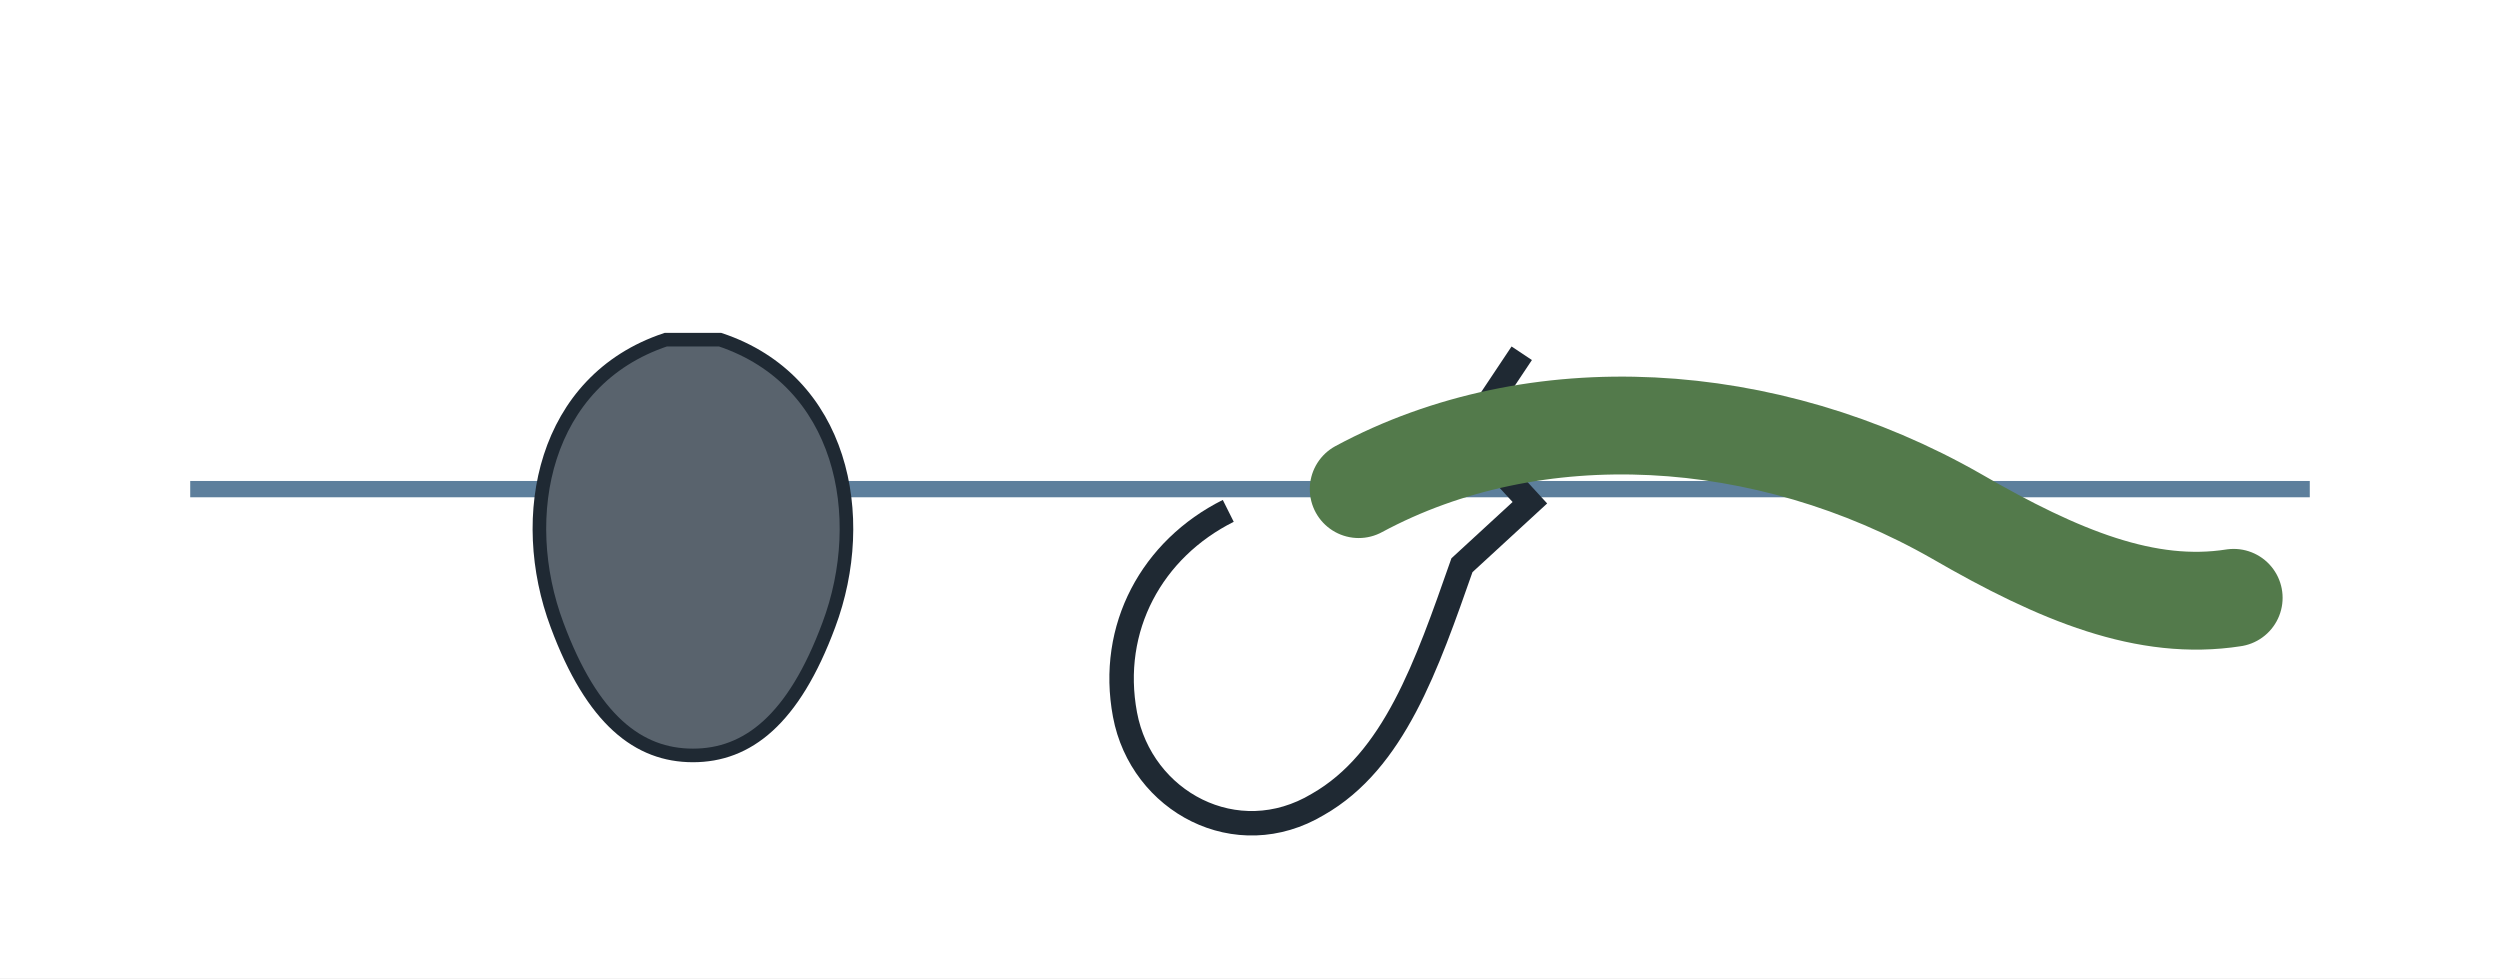
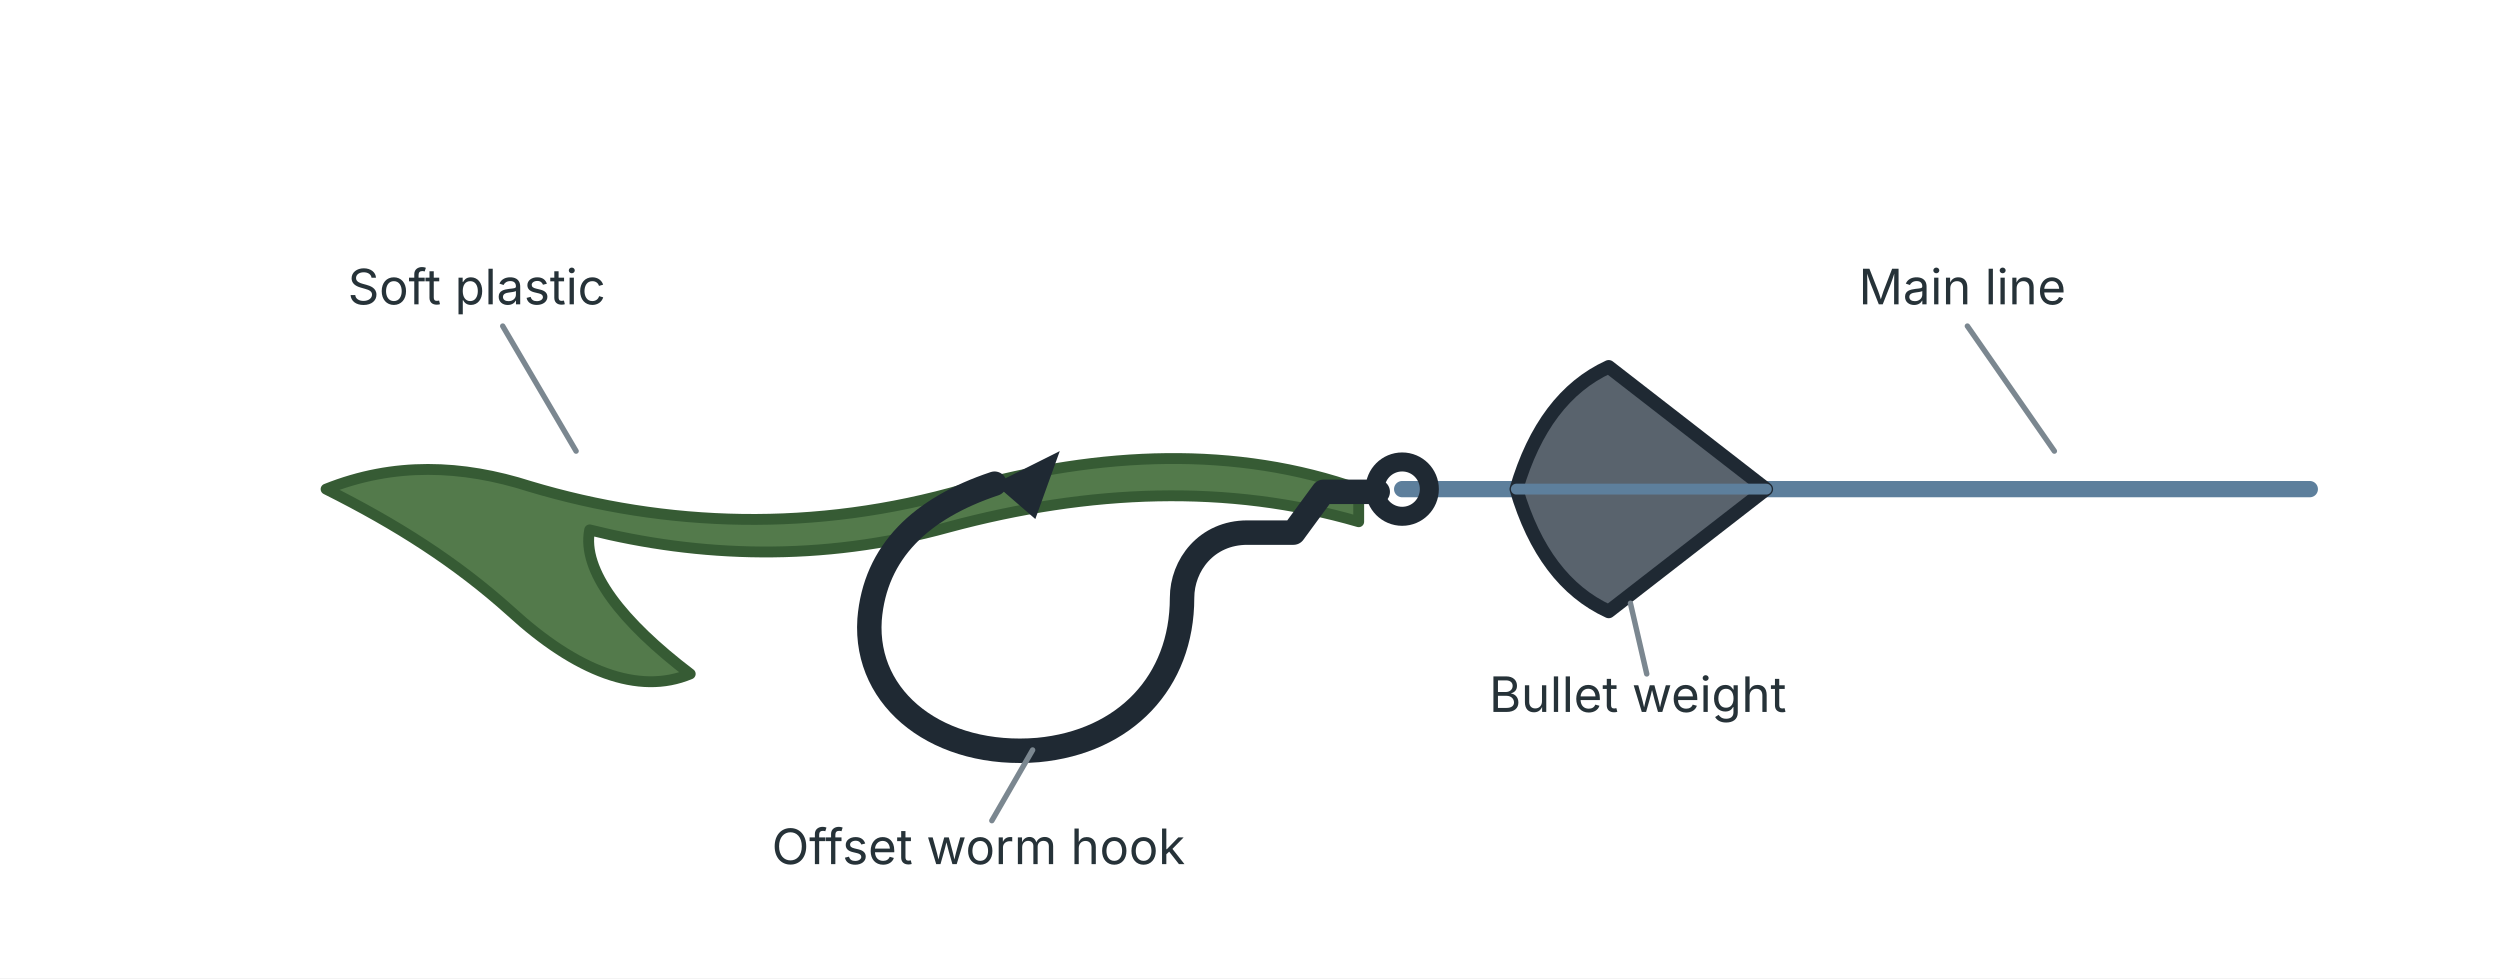
<svg xmlns="http://www.w3.org/2000/svg" viewBox="0 0 920 360" role="img" aria-labelledby="title desc">
-   <rect width="100%" height="100%" fill="#fff" />
-   <line x1="70" y1="180" x2="850" y2="180" stroke="#5d7f9c" stroke-width="6" />
-   <path d="M245 125 C200 140 190 190 205 230 C218 265 235 278 255 278 C275 278 292 265 305 230 C320 190 310 140 265 125 Z" fill="#59636d" stroke="#1f2933" stroke-width="5" />
-   <path d="M560 130 L540 160 L563 185 L538 208 C525 245 513 280 485 296 C455 314 420 295 414 263 C408 231 424 202 452 188" fill="none" stroke="#1f2933" stroke-width="9" />
-   <path d="M500 180 C565 145 650 150 720 190 C758 212 790 225 822 220" fill="none" stroke="#537a4b" stroke-width="36" stroke-linecap="round" />
+   <rect width="920" height="360" fill="#ffffff" />
+   <line x1="850" y1="180" x2="516" y2="180" stroke="#5d7f9c" stroke-width="6" stroke-linecap="round" />
+   <path d="M650 180 L592 135 Q568 146 558 180 Q568 214 592 225 Z" fill="#59636d" stroke="#1f2933" stroke-width="5" stroke-linejoin="round" />
+   <line x1="650" y1="180" x2="558" y2="180" stroke="#5d7f9c" stroke-width="4" stroke-linecap="round" />
+   <path d="M500 180 C455 164 405 166 355 180 C300 196 245 194 195 179 C170 171 145 170 120 180 C146 193 168 207 188 225 C212 247 235 256 254 248 C229 229 214 210 217 195 C257 205 302 207 349 194 C401 180 452 178 500 192 Z" fill="#537a4b" stroke="#365b34" stroke-width="4" stroke-linejoin="round" />
+   <circle cx="516" cy="180" r="10" fill="none" stroke="#1f2933" stroke-width="7" />
+   <path d="M507 181 L487 181 L476 196 L459 196 C444 196 435 208 435 220 C435 251 414 273 382 276 C346 279 318 258 320 228 C322 203 339 187 366 178" fill="none" stroke="#1f2933" stroke-width="9" stroke-linecap="round" stroke-linejoin="round" />
+   <path d="M366 178 L390 166 L381 191 Z" fill="#1f2933" />
+   <g font-family="system-ui, -apple-system, Segoe UI, sans-serif" font-size="18" fill="#263238">
+     <text x="684" y="112">Main line</text>
+     <text x="548" y="262">Bullet weight</text>
+     <text x="284" y="318">Offset worm hook</text>
+     <text x="128" y="112">Soft plastic</text>
+   </g>
+   <g stroke="#7b8790" stroke-width="2" fill="none" stroke-linecap="round">
+     <path d="M724 120 L756 166" />
+     <path d="M606 248 L600 222" />
+     <path d="M365 302 L380 276" />
+     <path d="M185 120 L212 166" />
+   </g>
</svg>
